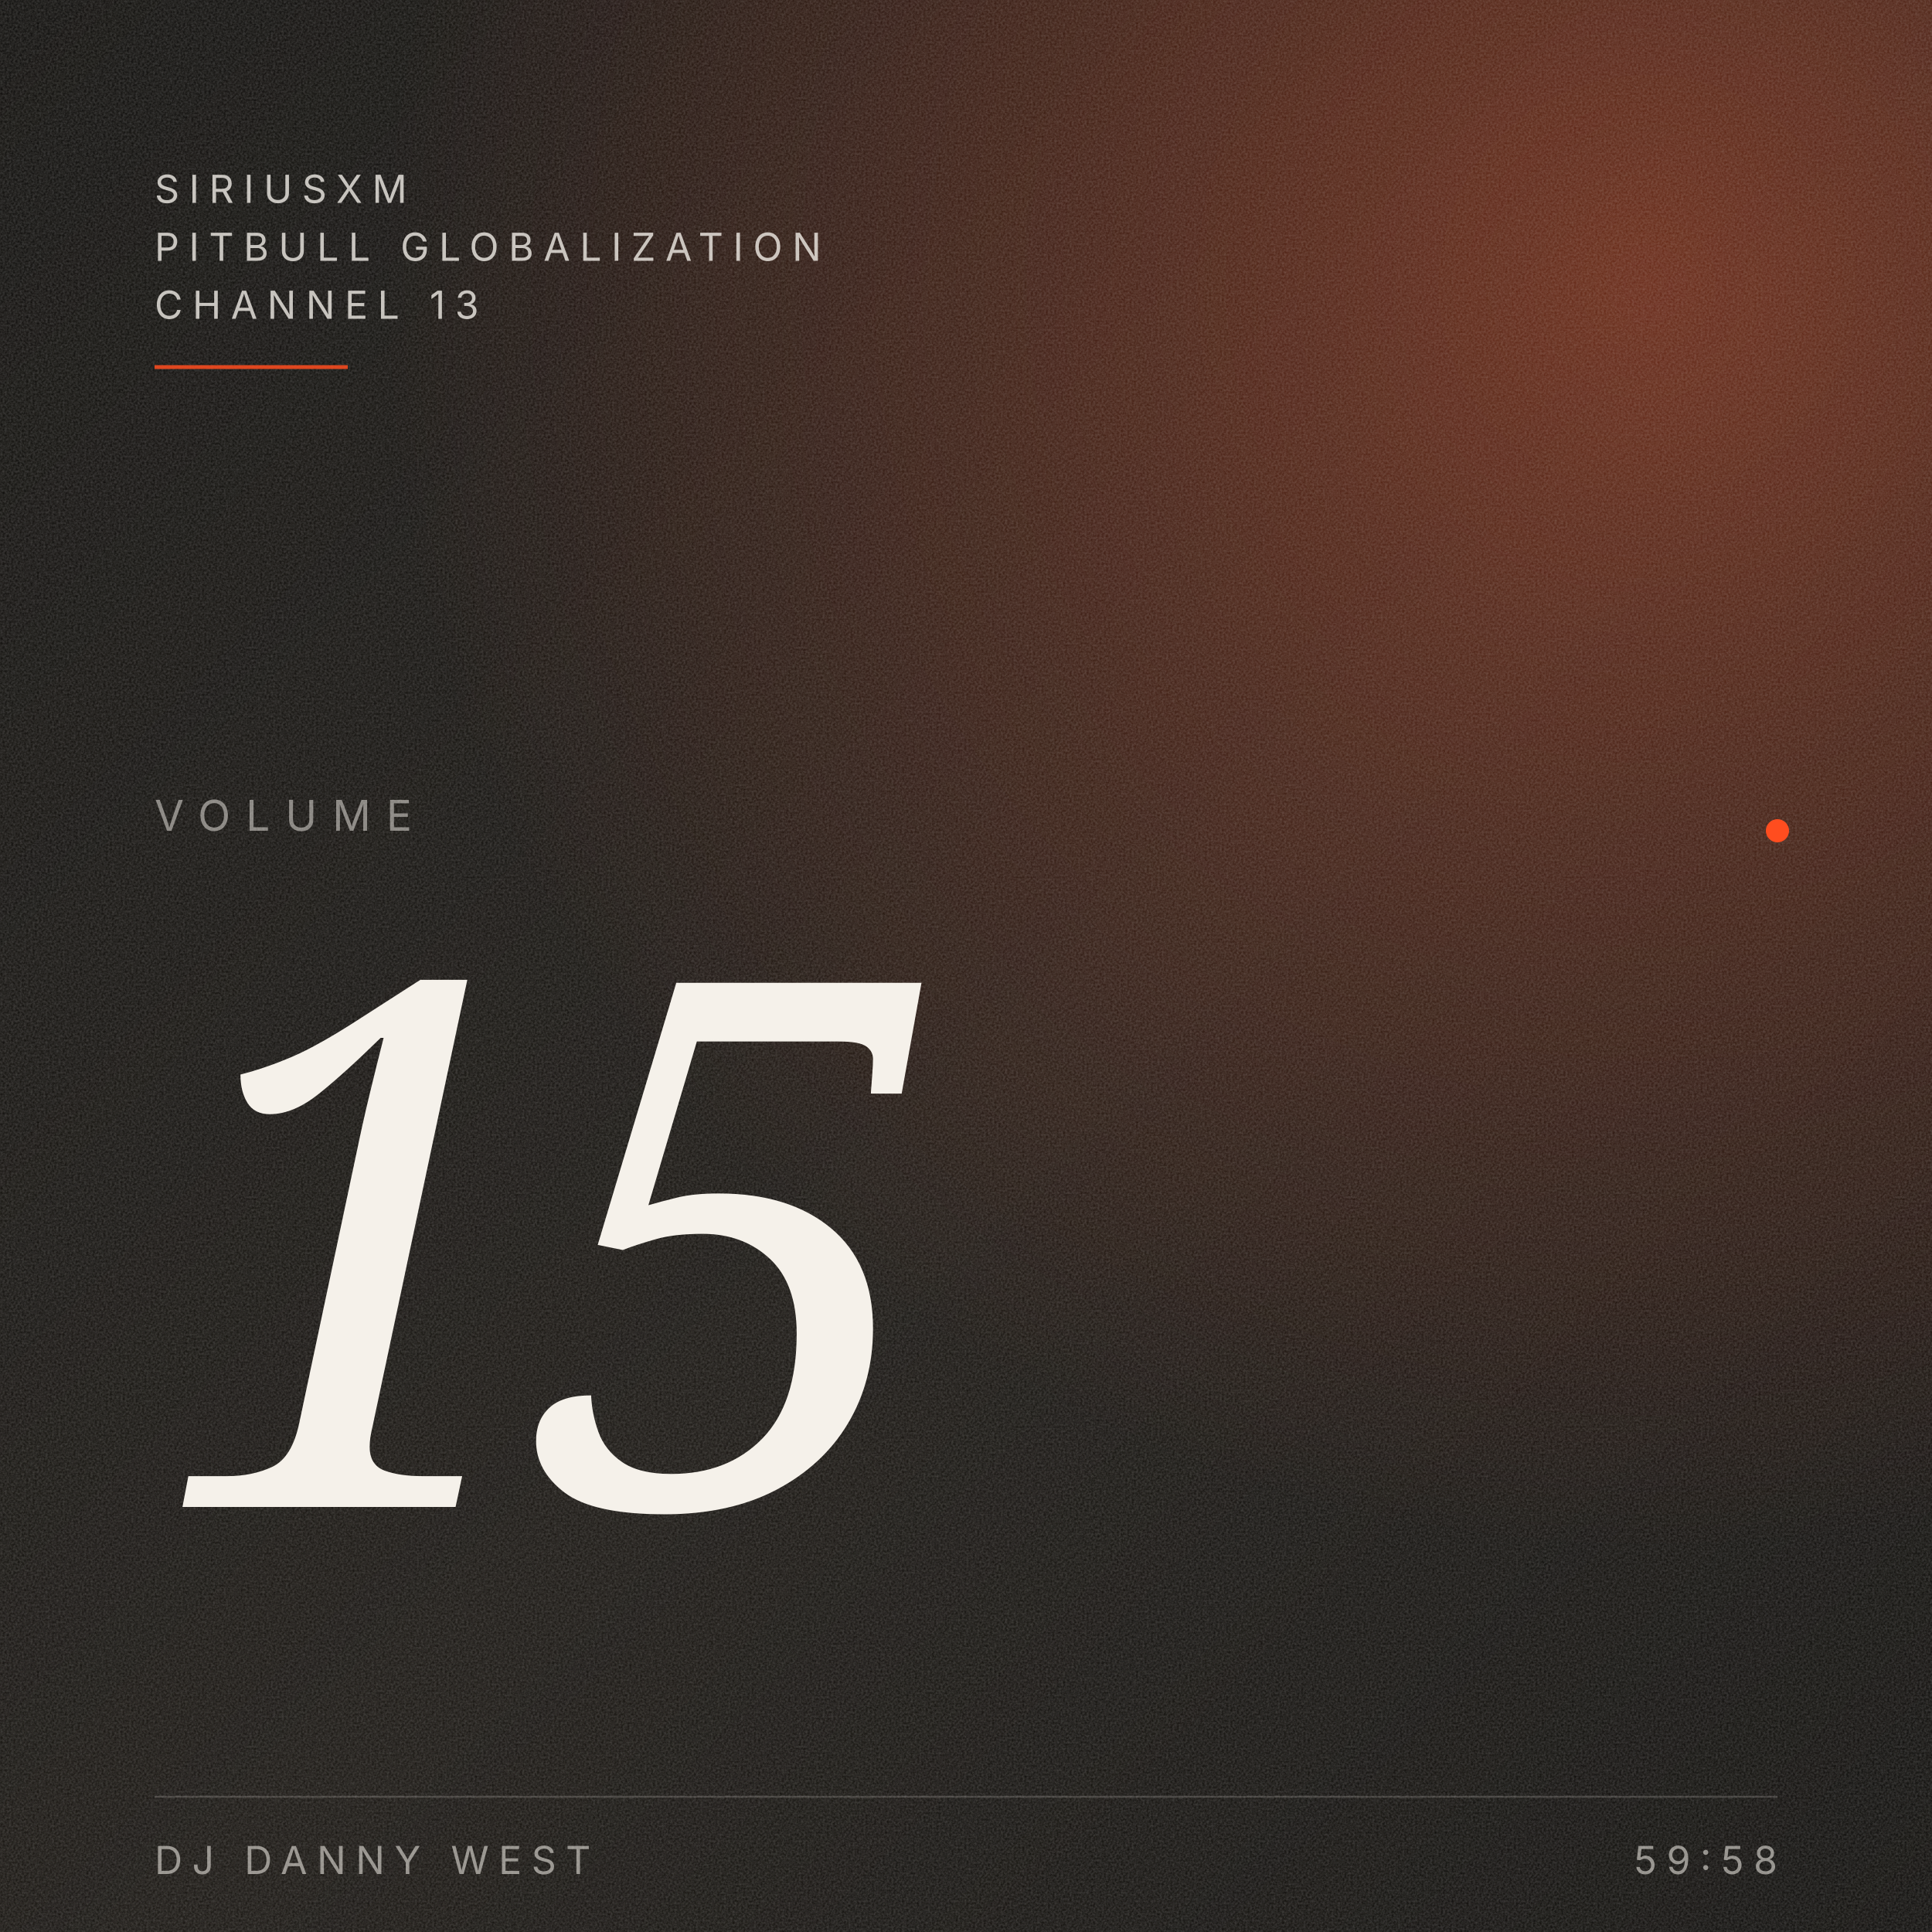
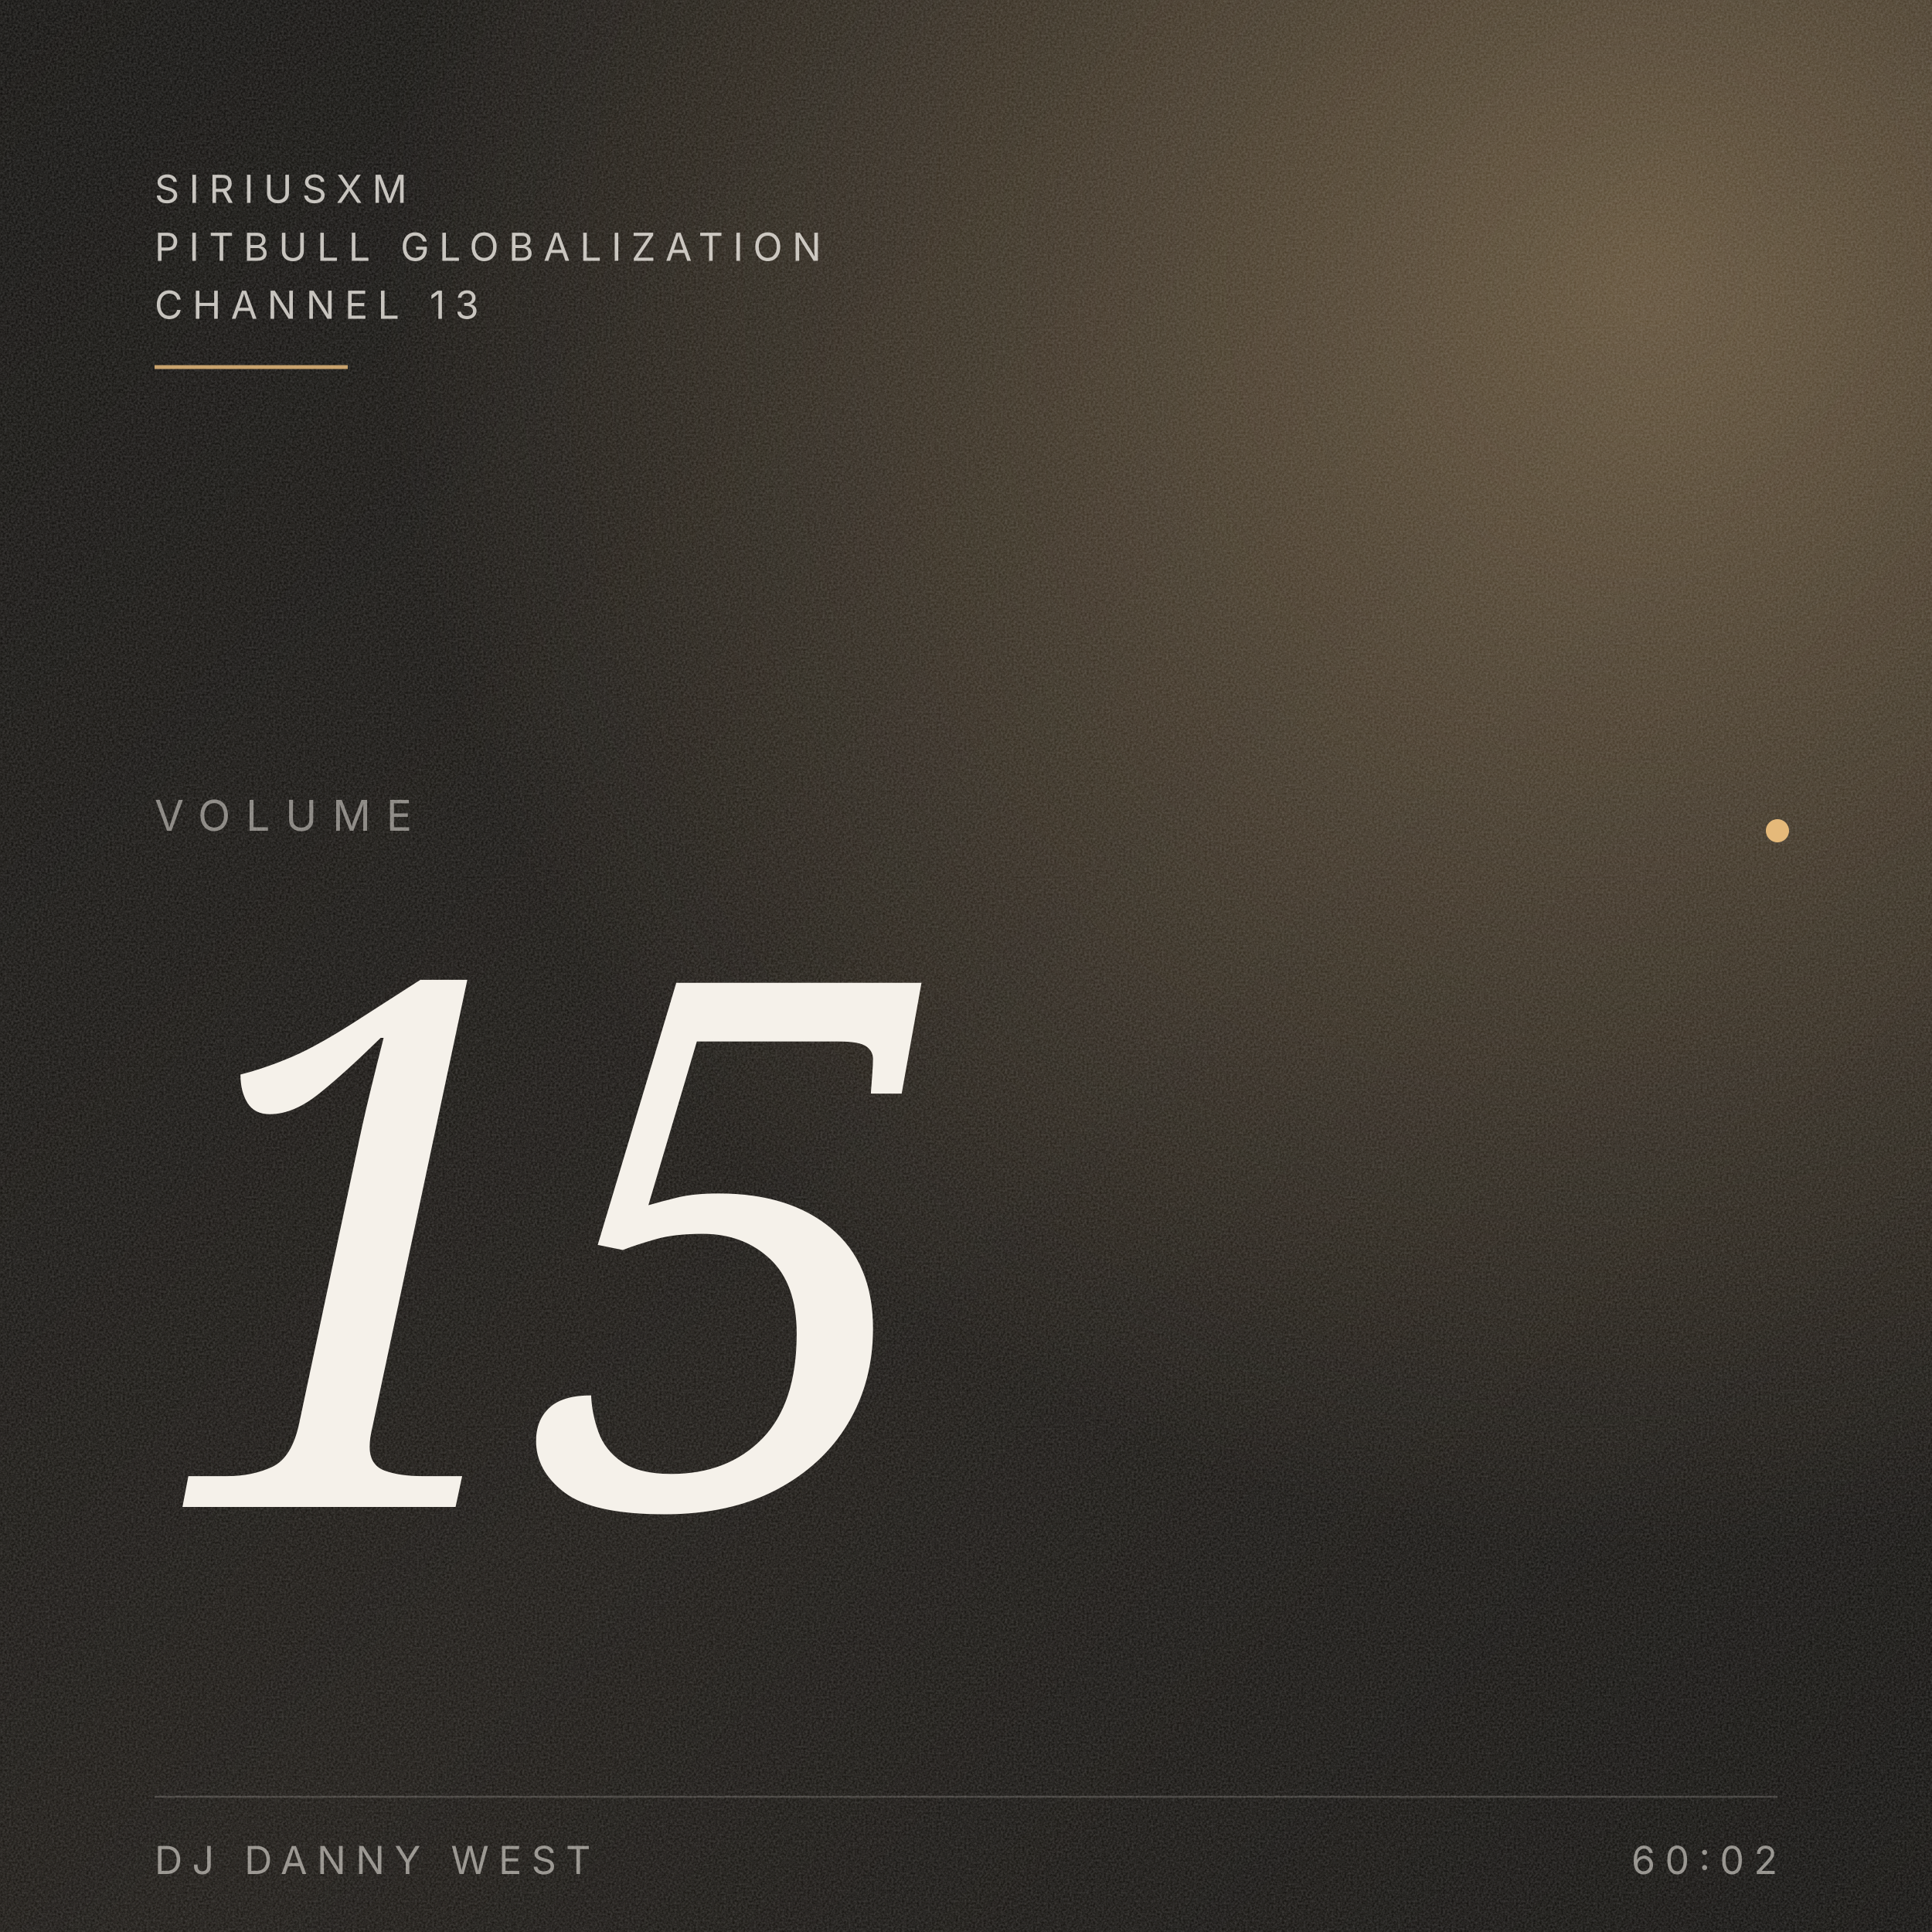
<svg xmlns="http://www.w3.org/2000/svg" viewBox="0 0 1000 1000" preserveAspectRatio="xMidYMid slice">
  <defs>
    <linearGradient id="bg" x1="0" y1="0" x2="1" y2="1">
      <stop offset="0" stop-color="#0A0907" />
      <stop offset="0.55" stop-color="#14110D" />
      <stop offset="1" stop-color="#0A0907" />
    </linearGradient>
    <radialGradient id="ember" cx="0.85" cy="0.15" r="0.65">
-       <stop offset="0" stop-color="#FF4D1F" stop-opacity="0.35" />
-       <stop offset="1" stop-color="#FF4D1F" stop-opacity="0" />
+       <stop offset="0" stop-color="#E5B97A" stop-opacity="0.35" />
+       <stop offset="1" stop-color="#E5B97A" stop-opacity="0" />
    </radialGradient>
    <filter id="grain" x="0" y="0" width="100%" height="100%">
      <feTurbulence type="fractalNoise" baseFrequency="0.9" numOctaves="3" stitchTiles="stitch" />
      <feColorMatrix values="0 0 0 0 0.96  0 0 0 0 0.94  0 0 0 0 0.92  0 0 0 0.5 0" />
    </filter>
  </defs>
  <rect width="1000" height="1000" fill="url(#bg)" />
  <rect width="1000" height="1000" fill="url(#ember)" />
  <rect width="1000" height="1000" filter="url(#grain)" opacity="0.45" />
  <g font-family="Inter, system-ui, sans-serif" fill="#F5F1EA">
    <text x="80" y="105" font-size="20" letter-spacing="5" fill-opacity="0.78">SIRIUSXM</text>
    <text x="80" y="135" font-size="20" letter-spacing="5" fill-opacity="0.78">PITBULL GLOBALIZATION</text>
    <text x="80" y="165" font-size="20" letter-spacing="5" fill-opacity="0.78">CHANNEL 13</text>
-     <line x1="80" y1="190" x2="180" y2="190" stroke="#FF4D1F" stroke-opacity="0.85" stroke-width="2" />
+     <line x1="80" y1="190" x2="180" y2="190" stroke="#E5B97A" stroke-opacity="0.85" stroke-width="2" />
  </g>
  <g font-family="Inter, system-ui, sans-serif" fill="#F5F1EA" fill-opacity="0.5">
    <text x="80" y="430" font-size="22" letter-spacing="8">VOLUME</text>
  </g>
  <g font-family="Fraunces, Georgia, serif" fill="#F5F1EA" style="font-variation-settings: 'opsz' 144;">
    <text x="80" y="780" font-size="380" font-style="italic" font-weight="300" letter-spacing="-18">15</text>
  </g>
-   <circle cx="920" cy="430" r="6" fill="#FF4D1F" />
+   <circle cx="920" cy="430" r="6" fill="#E5B97A" />
  <g font-family="Inter, system-ui, sans-serif" fill="#F5F1EA" fill-opacity="0.55">
    <line x1="80" y1="930" x2="920" y2="930" stroke="#F5F1EA" stroke-opacity="0.18" stroke-width="1" />
    <text x="80" y="970" font-size="20" letter-spacing="5">DJ DANNY WEST</text>
-     <text x="920" y="970" text-anchor="end" font-size="20" letter-spacing="5">59:58</text>
+     <text x="920" y="970" text-anchor="end" font-size="20" letter-spacing="5">60:02</text>
  </g>
</svg>
